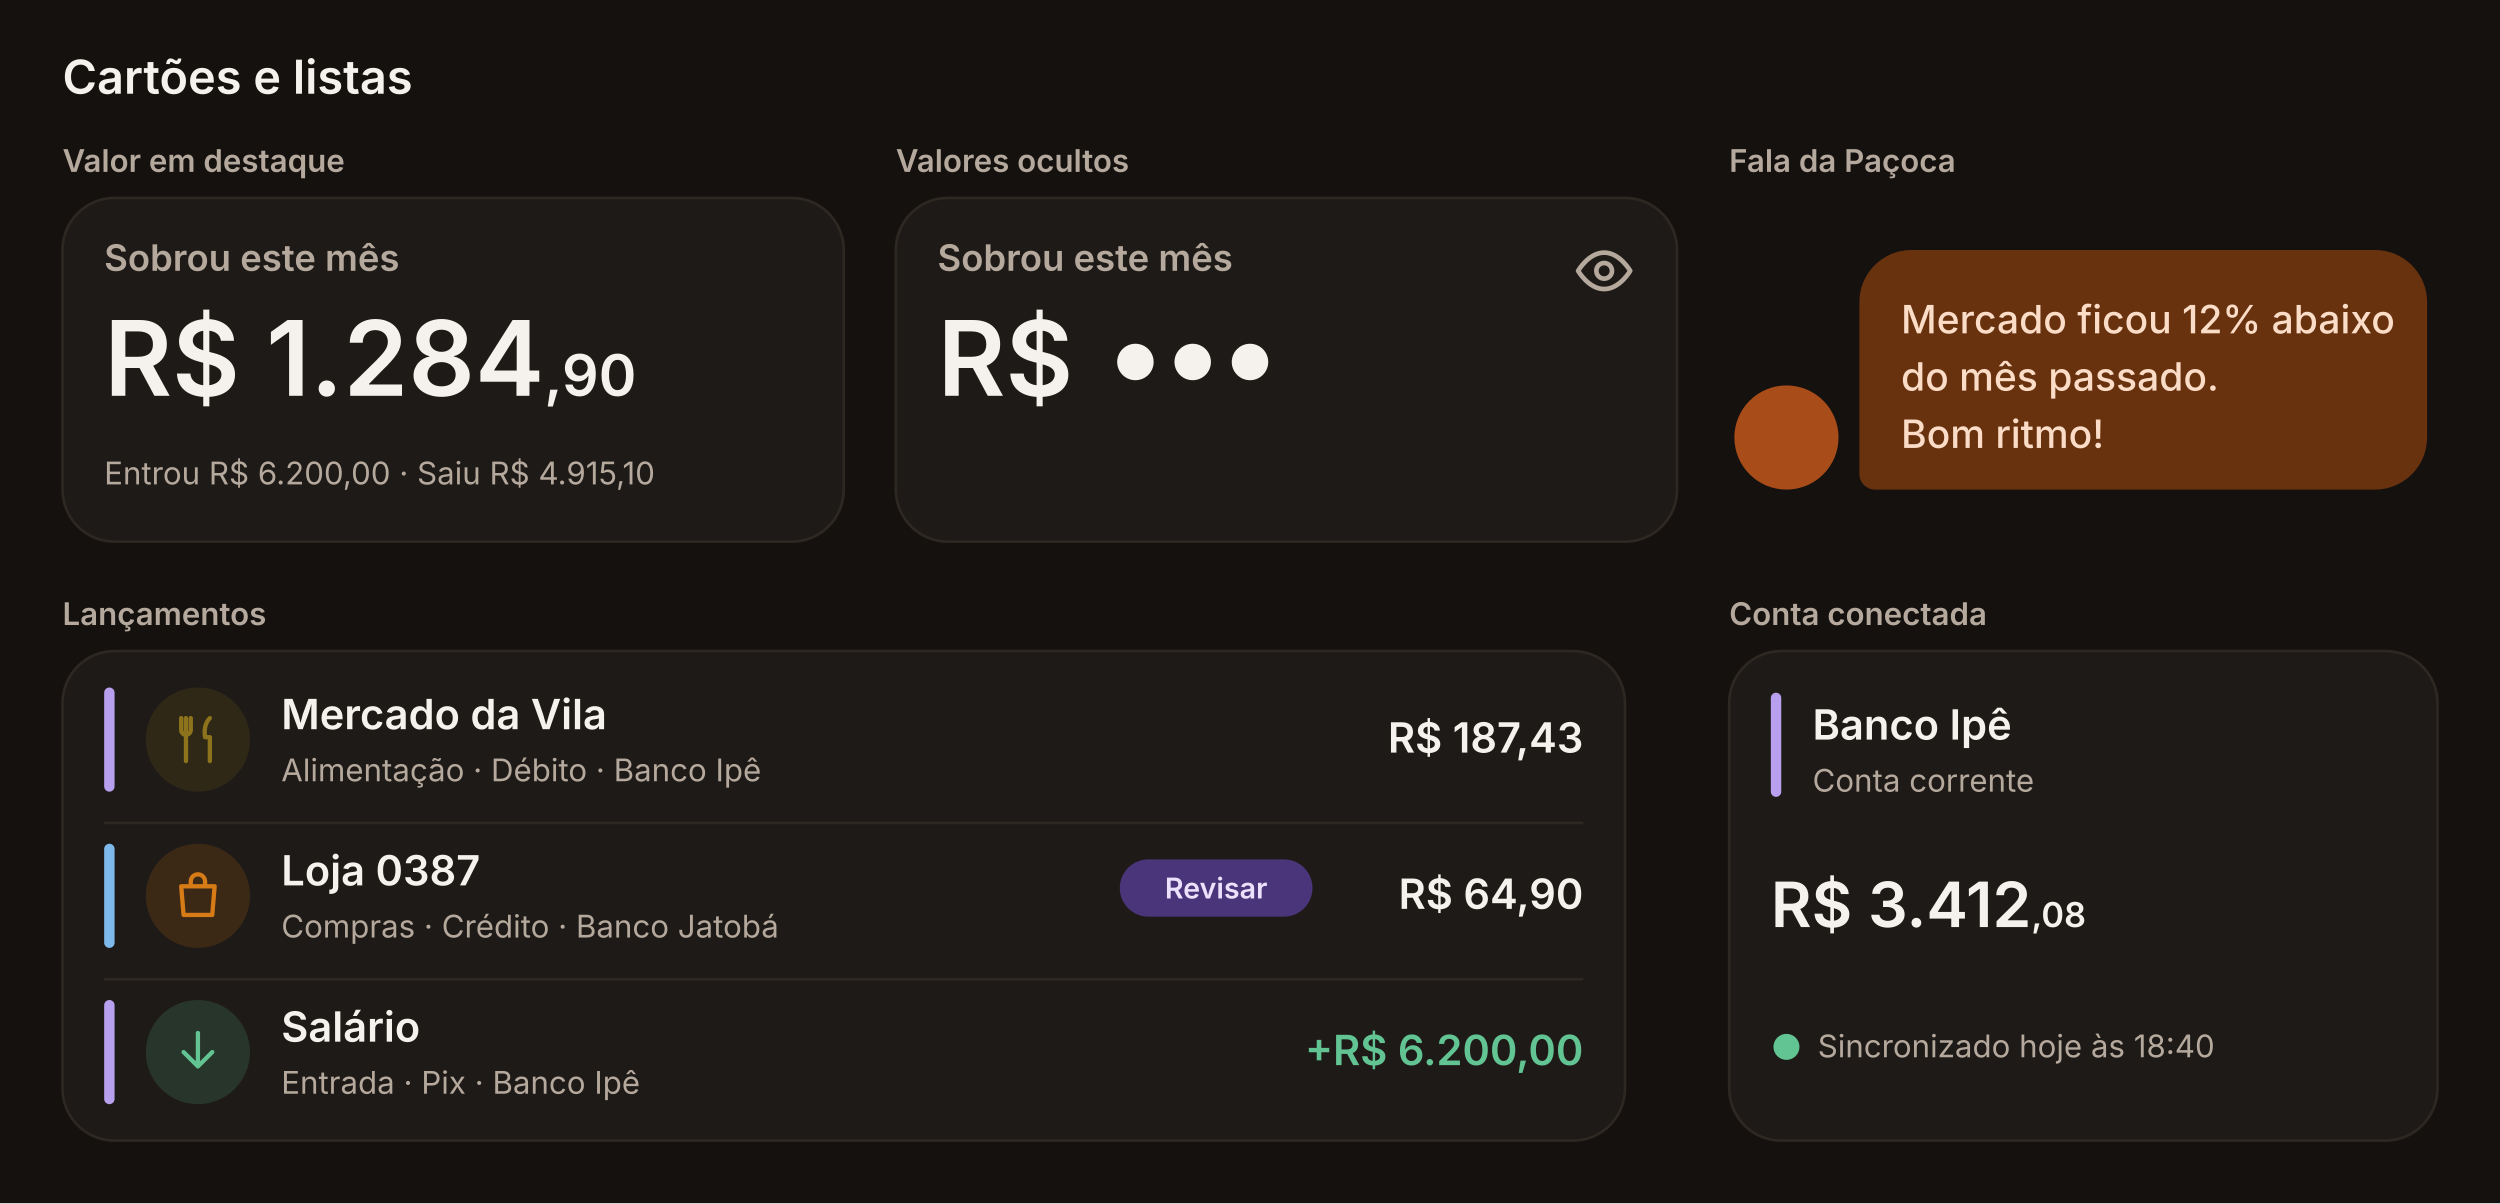
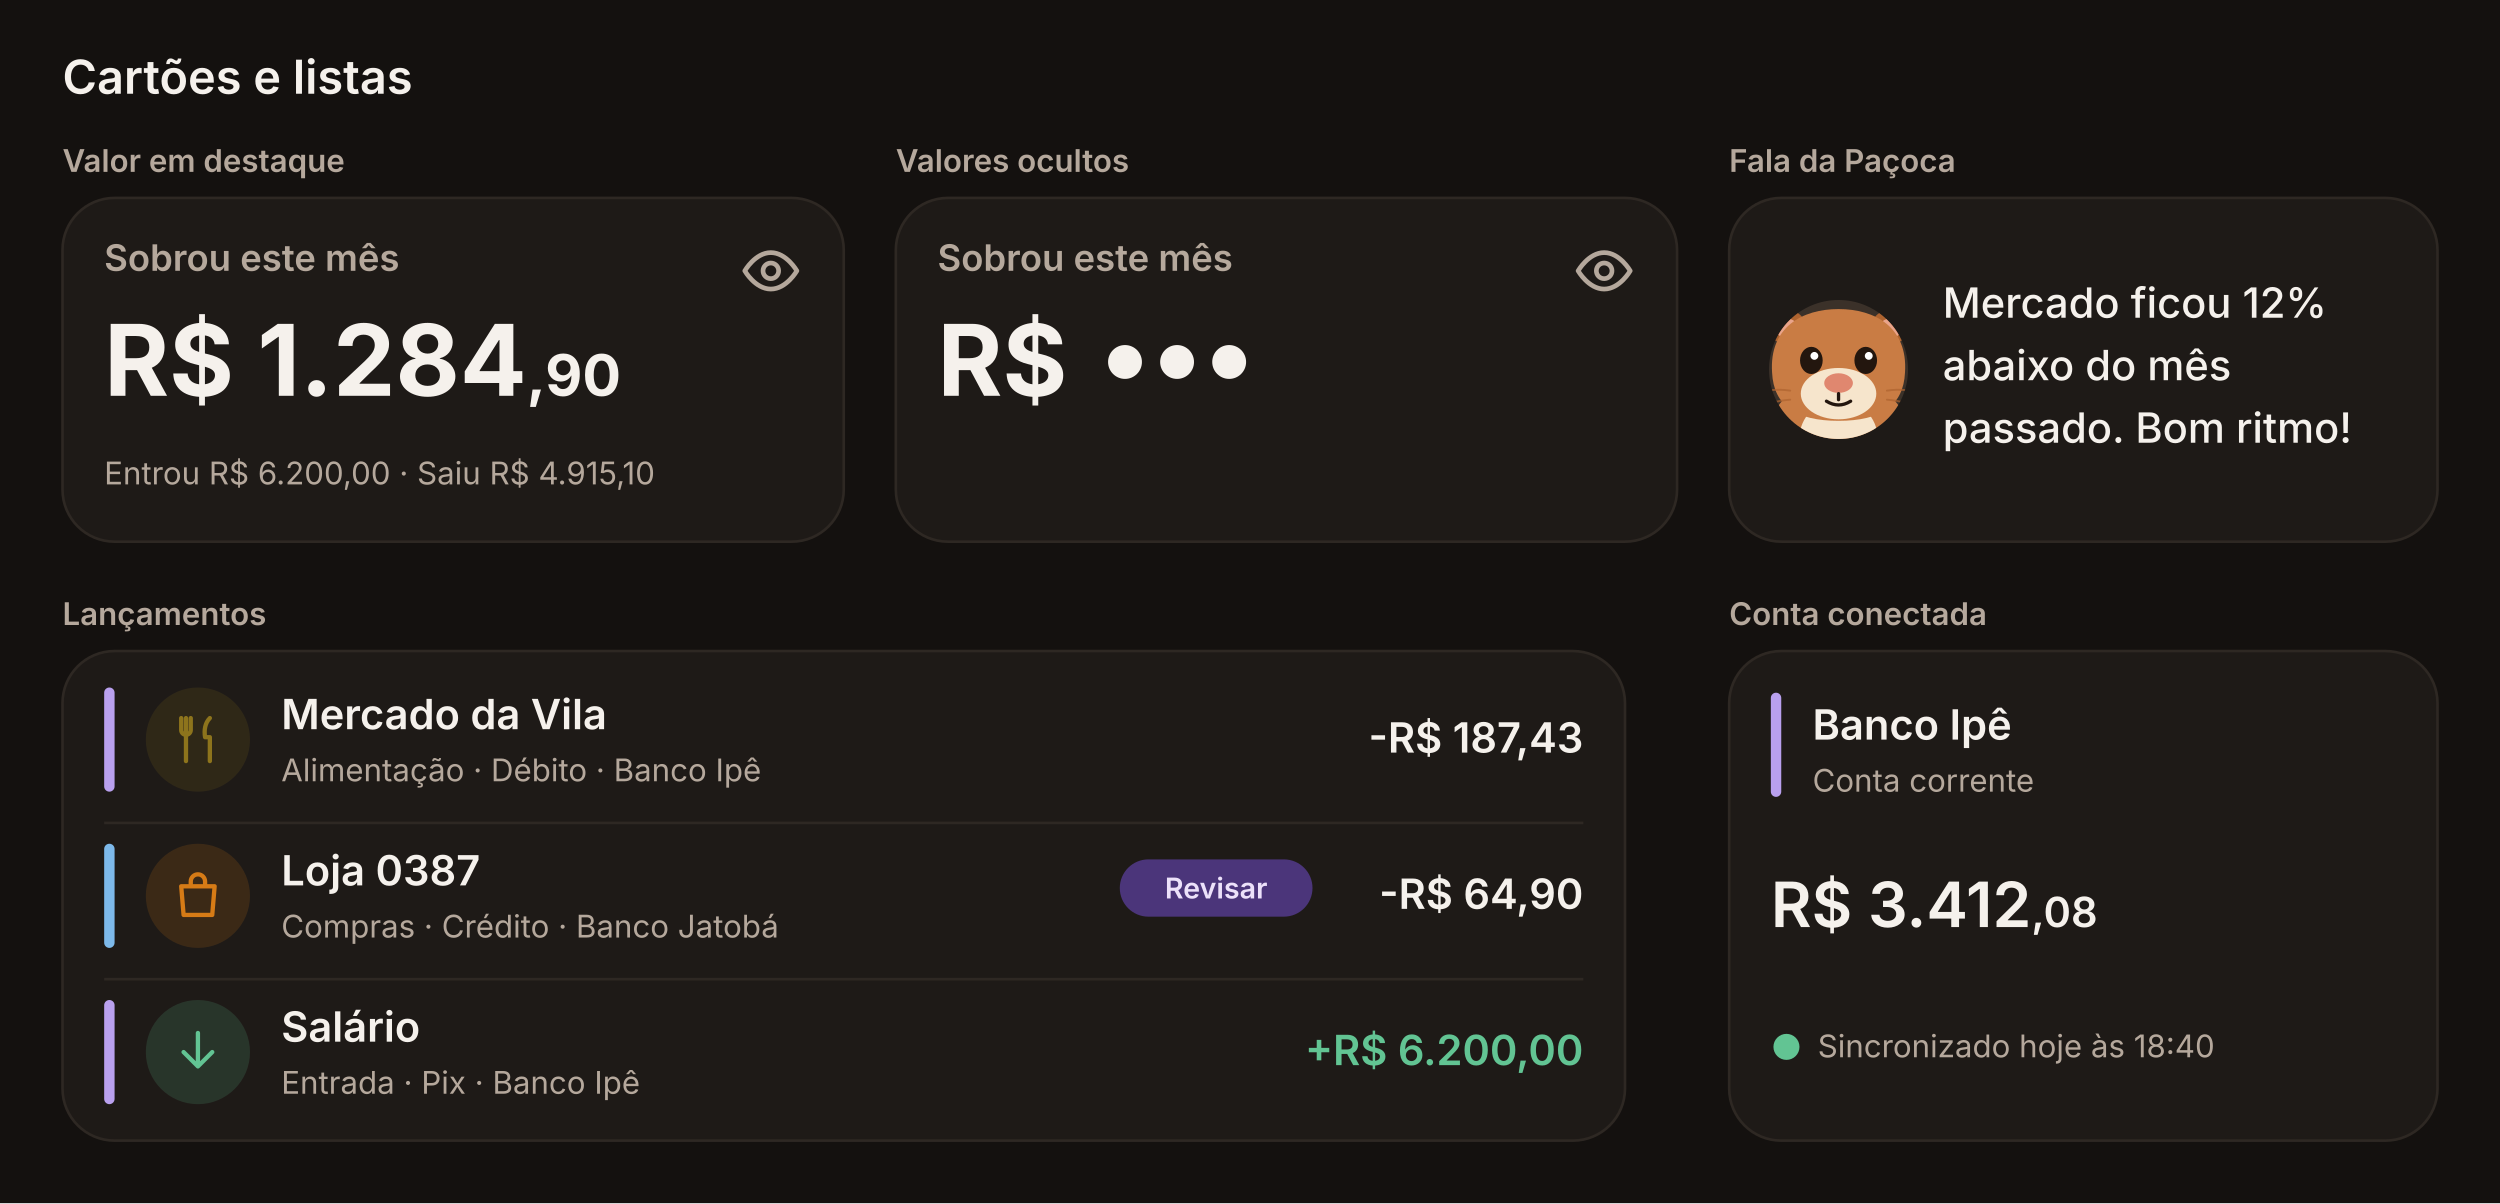
<svg xmlns="http://www.w3.org/2000/svg" viewBox="0 0 960 462" role="img" aria-labelledby="t">
  <rect width="960" height="462" fill="#14110F" />
  <text x="24" y="36" font-family="'Plus Jakarta Sans', Inter, system-ui, sans-serif" font-size="18" font-weight="600" fill="#F5F1EC" text-anchor="start">Cartões e listas</text>
  <text x="24" y="66" font-family="Inter, system-ui, -apple-system, sans-serif" font-size="12" font-weight="600" fill="#B5A89C" text-anchor="start">Valor em destaque</text>
  <rect x="24" y="76" width="300" height="132" rx="20" fill="#1E1A17" stroke="#2E2823" stroke-width="1" />
  <text x="40" y="104" font-family="Inter, system-ui, -apple-system, sans-serif" font-size="14" font-weight="600" fill="#B5A89C" text-anchor="start">Sobrou este mês</text>
-   <text x="40" y="152" font-family="Inter, system-ui, -apple-system, sans-serif" font-size="40" font-weight="600" fill="#F5F1EC" text-anchor="start">R$ 1.284<tspan font-size="22">,90</tspan>
+   <path d="M2 12s4-7 10-7 10 7 10 7-4 7-10 7S2 12 2 12ZM12 9a3 3 0 1 0 0 6a3 3 0 0 0 0-6Z" transform="translate(284 92) scale(1)" fill="none" stroke="#B5A89C" stroke-width="1.8" stroke-linecap="round" stroke-linejoin="round" />
+   <text x="40" y="152" font-family="Inter, system-ui, -apple-system, sans-serif" font-size="38" font-weight="700" fill="#F5F1EC" text-anchor="start">R$ 1.284<tspan font-size="22">,90</tspan>
  </text>
  <text x="40" y="186" font-family="Inter, system-ui, -apple-system, sans-serif" font-size="12" font-weight="400" fill="#B5A89C" text-anchor="start">Entrou R$ 6.200,00 · Saiu R$ 4.915,10</text>
  <text x="344" y="66" font-family="Inter, system-ui, -apple-system, sans-serif" font-size="12" font-weight="600" fill="#B5A89C" text-anchor="start">Valores ocultos</text>
  <rect x="344" y="76" width="300" height="132" rx="20" fill="#1E1A17" stroke="#2E2823" stroke-width="1" />
  <text x="360" y="104" font-family="Inter, system-ui, -apple-system, sans-serif" font-size="14" font-weight="600" fill="#B5A89C" text-anchor="start">Sobrou este mês</text>
-   <text x="360" y="152" font-family="Inter, system-ui, -apple-system, sans-serif" font-size="40" font-weight="600" fill="#F5F1EC" text-anchor="start">R$</text>
-   <circle cx="436" cy="139" r="7" fill="#F5F1EC" />
-   <circle cx="458" cy="139" r="7" fill="#F5F1EC" />
-   <circle cx="480" cy="139" r="7" fill="#F5F1EC" />
+   <text x="360" y="152" font-family="Inter, system-ui, -apple-system, sans-serif" font-size="38" font-weight="700" fill="#F5F1EC" text-anchor="start">R$</text>
+   <circle cx="432" cy="139" r="6.5" fill="#F5F1EC" />
+   <circle cx="452" cy="139" r="6.5" fill="#F5F1EC" />
+   <circle cx="472" cy="139" r="6.5" fill="#F5F1EC" />
  <path d="M2 12s4-7 10-7 10 7 10 7-4 7-10 7S2 12 2 12ZM12 9a3 3 0 1 0 0 6a3 3 0 0 0 0-6Z" transform="translate(604 92) scale(1)" fill="none" stroke="#B5A89C" stroke-width="1.8" stroke-linecap="round" stroke-linejoin="round" />
  <text x="664" y="66" font-family="Inter, system-ui, -apple-system, sans-serif" font-size="12" font-weight="600" fill="#B5A89C" text-anchor="start">Fala da Paçoca</text>
-   <path d="M734 96h178a20 20 0 0 1 20 20v52a20 20 0 0 1-20 20H720a6 6 0 0 1-6-6v-66a20 20 0 0 1 20-20Z" fill="#69320F" />
-   <circle cx="686" cy="168" r="20" fill="#A84C19" />
-   <text x="730" y="128" font-family="'Plus Jakarta Sans', Inter, system-ui, sans-serif" font-size="15" font-weight="500" fill="#FADCC7" text-anchor="start">Mercado ficou 12% abaixo</text>
-   <text x="730" y="150" font-family="'Plus Jakarta Sans', Inter, system-ui, sans-serif" font-size="15" font-weight="500" fill="#FADCC7" text-anchor="start">do mês passado.</text>
-   <text x="730" y="172" font-family="'Plus Jakarta Sans', Inter, system-ui, sans-serif" font-size="15" font-weight="500" fill="#FADCC7" text-anchor="start">Bom ritmo!</text>
+   <rect x="664" y="76" width="272" height="132" rx="20" fill="#1E1A17" stroke="#2E2823" stroke-width="1" />
+   <g transform="translate(706 179) scale(0.58)">
+     <clipPath id="pacClip2">
+       <circle cx="0" cy="-64" r="46" />
+     </clipPath>
+     <circle cx="0" cy="-64" r="46" fill="#3B3129" />
+     <g clip-path="url(#pacClip2)">
+       <path d="M-46 0 C-50 -36 -38 -56 0 -56 C38 -56 50 -36 46 0 Z" fill="#C97C44" />
+       <ellipse cx="0" cy="-18" rx="26" ry="26" fill="#F6E5CC" />
+       <ellipse cx="-44" cy="-34" rx="5" ry="9" transform="rotate(-14 -44 -34)" fill="#F6E5CC" opacity="0.9" />
+       <ellipse cx="-35" cy="-14" rx="4.5" ry="8" transform="rotate(-8 -35 -14)" fill="#F6E5CC" opacity="0.88" />
+       <ellipse cx="44" cy="-34" rx="5" ry="9" transform="rotate(14 44 -34)" fill="#F6E5CC" opacity="0.9" />
+       <ellipse cx="35" cy="-14" rx="4.5" ry="8" transform="rotate(8 35 -14)" fill="#F6E5CC" opacity="0.88" />
+       <g transform="translate(0 6) rotate(0 0 -70)">
+         <ellipse cx="-34" cy="-98" rx="12" ry="11" transform="rotate(-22 -34 -98)" fill="#AE632F" />
+         <ellipse cx="-34" cy="-97" rx="7" ry="6.5" transform="rotate(-22 -34 -97)" fill="#E9A48B" />
+         <ellipse cx="34" cy="-98" rx="12" ry="11" transform="rotate(22 34 -98)" fill="#AE632F" />
+         <ellipse cx="34" cy="-97" rx="7" ry="6.5" transform="rotate(22 34 -97)" fill="#E9A48B" />
+         <path d="M-44 -68 C-46 -98 -24 -110 0 -110 C24 -110 46 -98 44 -68 C43 -46 28 -36 0 -36 C-28 -36 -43 -46 -44 -68 Z" fill="#C97C44" />
+         <ellipse cx="0" cy="-54" rx="25" ry="17" fill="#F6E5CC" />
+         <ellipse cx="0" cy="-61" rx="9.5" ry="6.5" fill="#E0876F" />
+         <path d="M0 -54 V-50 M-8 -49 Q0 -44 8 -49" fill="none" stroke="#23160E" stroke-width="2.2" stroke-linecap="round" />
+         <path d="M-32 -56 Q-46 -58 -56 -53 M-32 -50 Q-46 -49 -54 -43 M32 -56 Q46 -58 56 -53 M32 -50 Q46 -49 54 -43" fill="none" stroke="#AE632F" stroke-width="1.3" stroke-linecap="round" opacity="0.7" />
+         <ellipse cx="-18" cy="-76" rx="7.5" ry="9" fill="#23160E" />
+         <circle cx="-16" cy="-79" r="2.6" fill="#FFFFFF" />
+         <ellipse cx="18" cy="-76" rx="7.5" ry="9" fill="#23160E" />
+         <circle cx="20" cy="-79" r="2.6" fill="#FFFFFF" />
+       </g>
+     </g>
+   </g>
+   <text x="746" y="122" font-family="'Plus Jakarta Sans', Inter, system-ui, sans-serif" font-size="16" font-weight="500" fill="#F5F1EC" text-anchor="start">Mercado ficou 12%</text>
+   <text x="746" y="146" font-family="'Plus Jakarta Sans', Inter, system-ui, sans-serif" font-size="16" font-weight="500" fill="#F5F1EC" text-anchor="start">abaixo do mês</text>
+   <text x="746" y="170" font-family="'Plus Jakarta Sans', Inter, system-ui, sans-serif" font-size="16" font-weight="500" fill="#F5F1EC" text-anchor="start">passado. Bom ritmo!</text>
  <text x="24" y="240" font-family="Inter, system-ui, -apple-system, sans-serif" font-size="12" font-weight="600" fill="#B5A89C" text-anchor="start">Lançamentos</text>
  <rect x="24" y="250" width="600" height="188" rx="20" fill="#1E1A17" stroke="#2E2823" stroke-width="1" />
  <rect x="40" y="264" width="4" height="40" rx="2" fill="#B9A0EE" />
  <circle cx="76" cy="284" r="20" fill="#8D741C" opacity="0.16" />
  <path d="M7 3v8M5 3v5a2 2 0 0 0 4 0V3M7 11v10M17 3c-2 2-2.5 5-2 8h2v10" transform="translate(65 273) scale(0.9166667)" fill="none" stroke="#8D741C" stroke-width="1.8" stroke-linecap="round" stroke-linejoin="round" />
  <text x="108" y="280" font-family="Inter, system-ui, -apple-system, sans-serif" font-size="16" font-weight="600" fill="#F5F1EC" text-anchor="start">Mercado da Vila</text>
  <text x="108" y="300" font-family="Inter, system-ui, -apple-system, sans-serif" font-size="12" font-weight="400" fill="#B5A89C" text-anchor="start">Alimentação · Débito · Banco Ipê</text>
-   <text x="608" y="289" font-family="Inter, system-ui, -apple-system, sans-serif" font-size="16" font-weight="600" fill="#F5F1EC" text-anchor="end">R$ 187,43</text>
+   <text x="608" y="289" font-family="Inter, system-ui, -apple-system, sans-serif" font-size="16" font-weight="600" fill="#F5F1EC" text-anchor="end">-R$ 187,43</text>
  <path d="M40 316H608" stroke="#2E2823" />
  <rect x="40" y="324" width="4" height="40" rx="2" fill="#7DB9EA" />
  <circle cx="76" cy="344" r="20" fill="#D67B16" opacity="0.16" />
  <path d="M5 8h14l-1 12H6ZM9 8V6a3 3 0 0 1 6 0v2" transform="translate(65 333) scale(0.9166667)" fill="none" stroke="#D67B16" stroke-width="1.8" stroke-linecap="round" stroke-linejoin="round" />
  <text x="108" y="340" font-family="Inter, system-ui, -apple-system, sans-serif" font-size="16" font-weight="600" fill="#F5F1EC" text-anchor="start">Loja 0387</text>
  <text x="108" y="360" font-family="Inter, system-ui, -apple-system, sans-serif" font-size="12" font-weight="400" fill="#B5A89C" text-anchor="start">Compras · Crédito · Banco Jatobá</text>
  <rect x="430" y="330" width="74" height="22" rx="11" fill="#4B357A" />
  <text x="467" y="345" font-family="Inter, system-ui, -apple-system, sans-serif" font-size="11" font-weight="600" fill="#ECE1FA" text-anchor="middle">Revisar</text>
-   <text x="608" y="349" font-family="Inter, system-ui, -apple-system, sans-serif" font-size="16" font-weight="600" fill="#F5F1EC" text-anchor="end">R$ 64,90</text>
+   <text x="608" y="349" font-family="Inter, system-ui, -apple-system, sans-serif" font-size="16" font-weight="600" fill="#F5F1EC" text-anchor="end">-R$ 64,90</text>
  <path d="M40 376H608" stroke="#2E2823" />
  <rect x="40" y="384" width="4" height="40" rx="2" fill="#B9A0EE" />
  <circle cx="76" cy="404" r="20" fill="#62C493" opacity="0.16" />
  <path d="M12 4v14M6 12l6 6 6-6" transform="translate(65 393) scale(0.9166667)" fill="none" stroke="#62C493" stroke-width="1.8" stroke-linecap="round" stroke-linejoin="round" />
  <text x="108" y="400" font-family="Inter, system-ui, -apple-system, sans-serif" font-size="16" font-weight="600" fill="#F5F1EC" text-anchor="start">Salário</text>
  <text x="108" y="420" font-family="Inter, system-ui, -apple-system, sans-serif" font-size="12" font-weight="400" fill="#B5A89C" text-anchor="start">Entrada · Pix · Banco Ipê</text>
  <text x="608" y="409" font-family="Inter, system-ui, -apple-system, sans-serif" font-size="16" font-weight="600" fill="#62C493" text-anchor="end">+R$ 6.200,00</text>
  <text x="664" y="240" font-family="Inter, system-ui, -apple-system, sans-serif" font-size="12" font-weight="600" fill="#B5A89C" text-anchor="start">Conta conectada</text>
  <rect x="664" y="250" width="272" height="188" rx="20" fill="#1E1A17" stroke="#2E2823" stroke-width="1" />
  <rect x="680" y="266" width="4" height="40" rx="2" fill="#B9A0EE" />
  <text x="696" y="284" font-family="Inter, system-ui, -apple-system, sans-serif" font-size="16" font-weight="600" fill="#F5F1EC" text-anchor="start">Banco Ipê</text>
  <text x="696" y="304" font-family="Inter, system-ui, -apple-system, sans-serif" font-size="12" font-weight="400" fill="#B5A89C" text-anchor="start">Conta corrente</text>
-   <text x="680" y="356" font-family="Inter, system-ui, -apple-system, sans-serif" font-size="24" font-weight="600" fill="#F5F1EC" text-anchor="start">R$ 3.412<tspan font-size="13.2">,08</tspan>
+   <text x="680" y="356" font-family="Inter, system-ui, -apple-system, sans-serif" font-size="24" font-weight="600" fill="#F5F1EC" text-anchor="start">R$ 3.412<tspan font-size="16">,08</tspan>
  </text>
  <circle cx="686" cy="402" r="5" fill="#62C493" />
  <text x="698" y="406" font-family="Inter, system-ui, -apple-system, sans-serif" font-size="12" font-weight="400" fill="#B5A89C" text-anchor="start">Sincronizado hoje às 18:40</text>
</svg>
